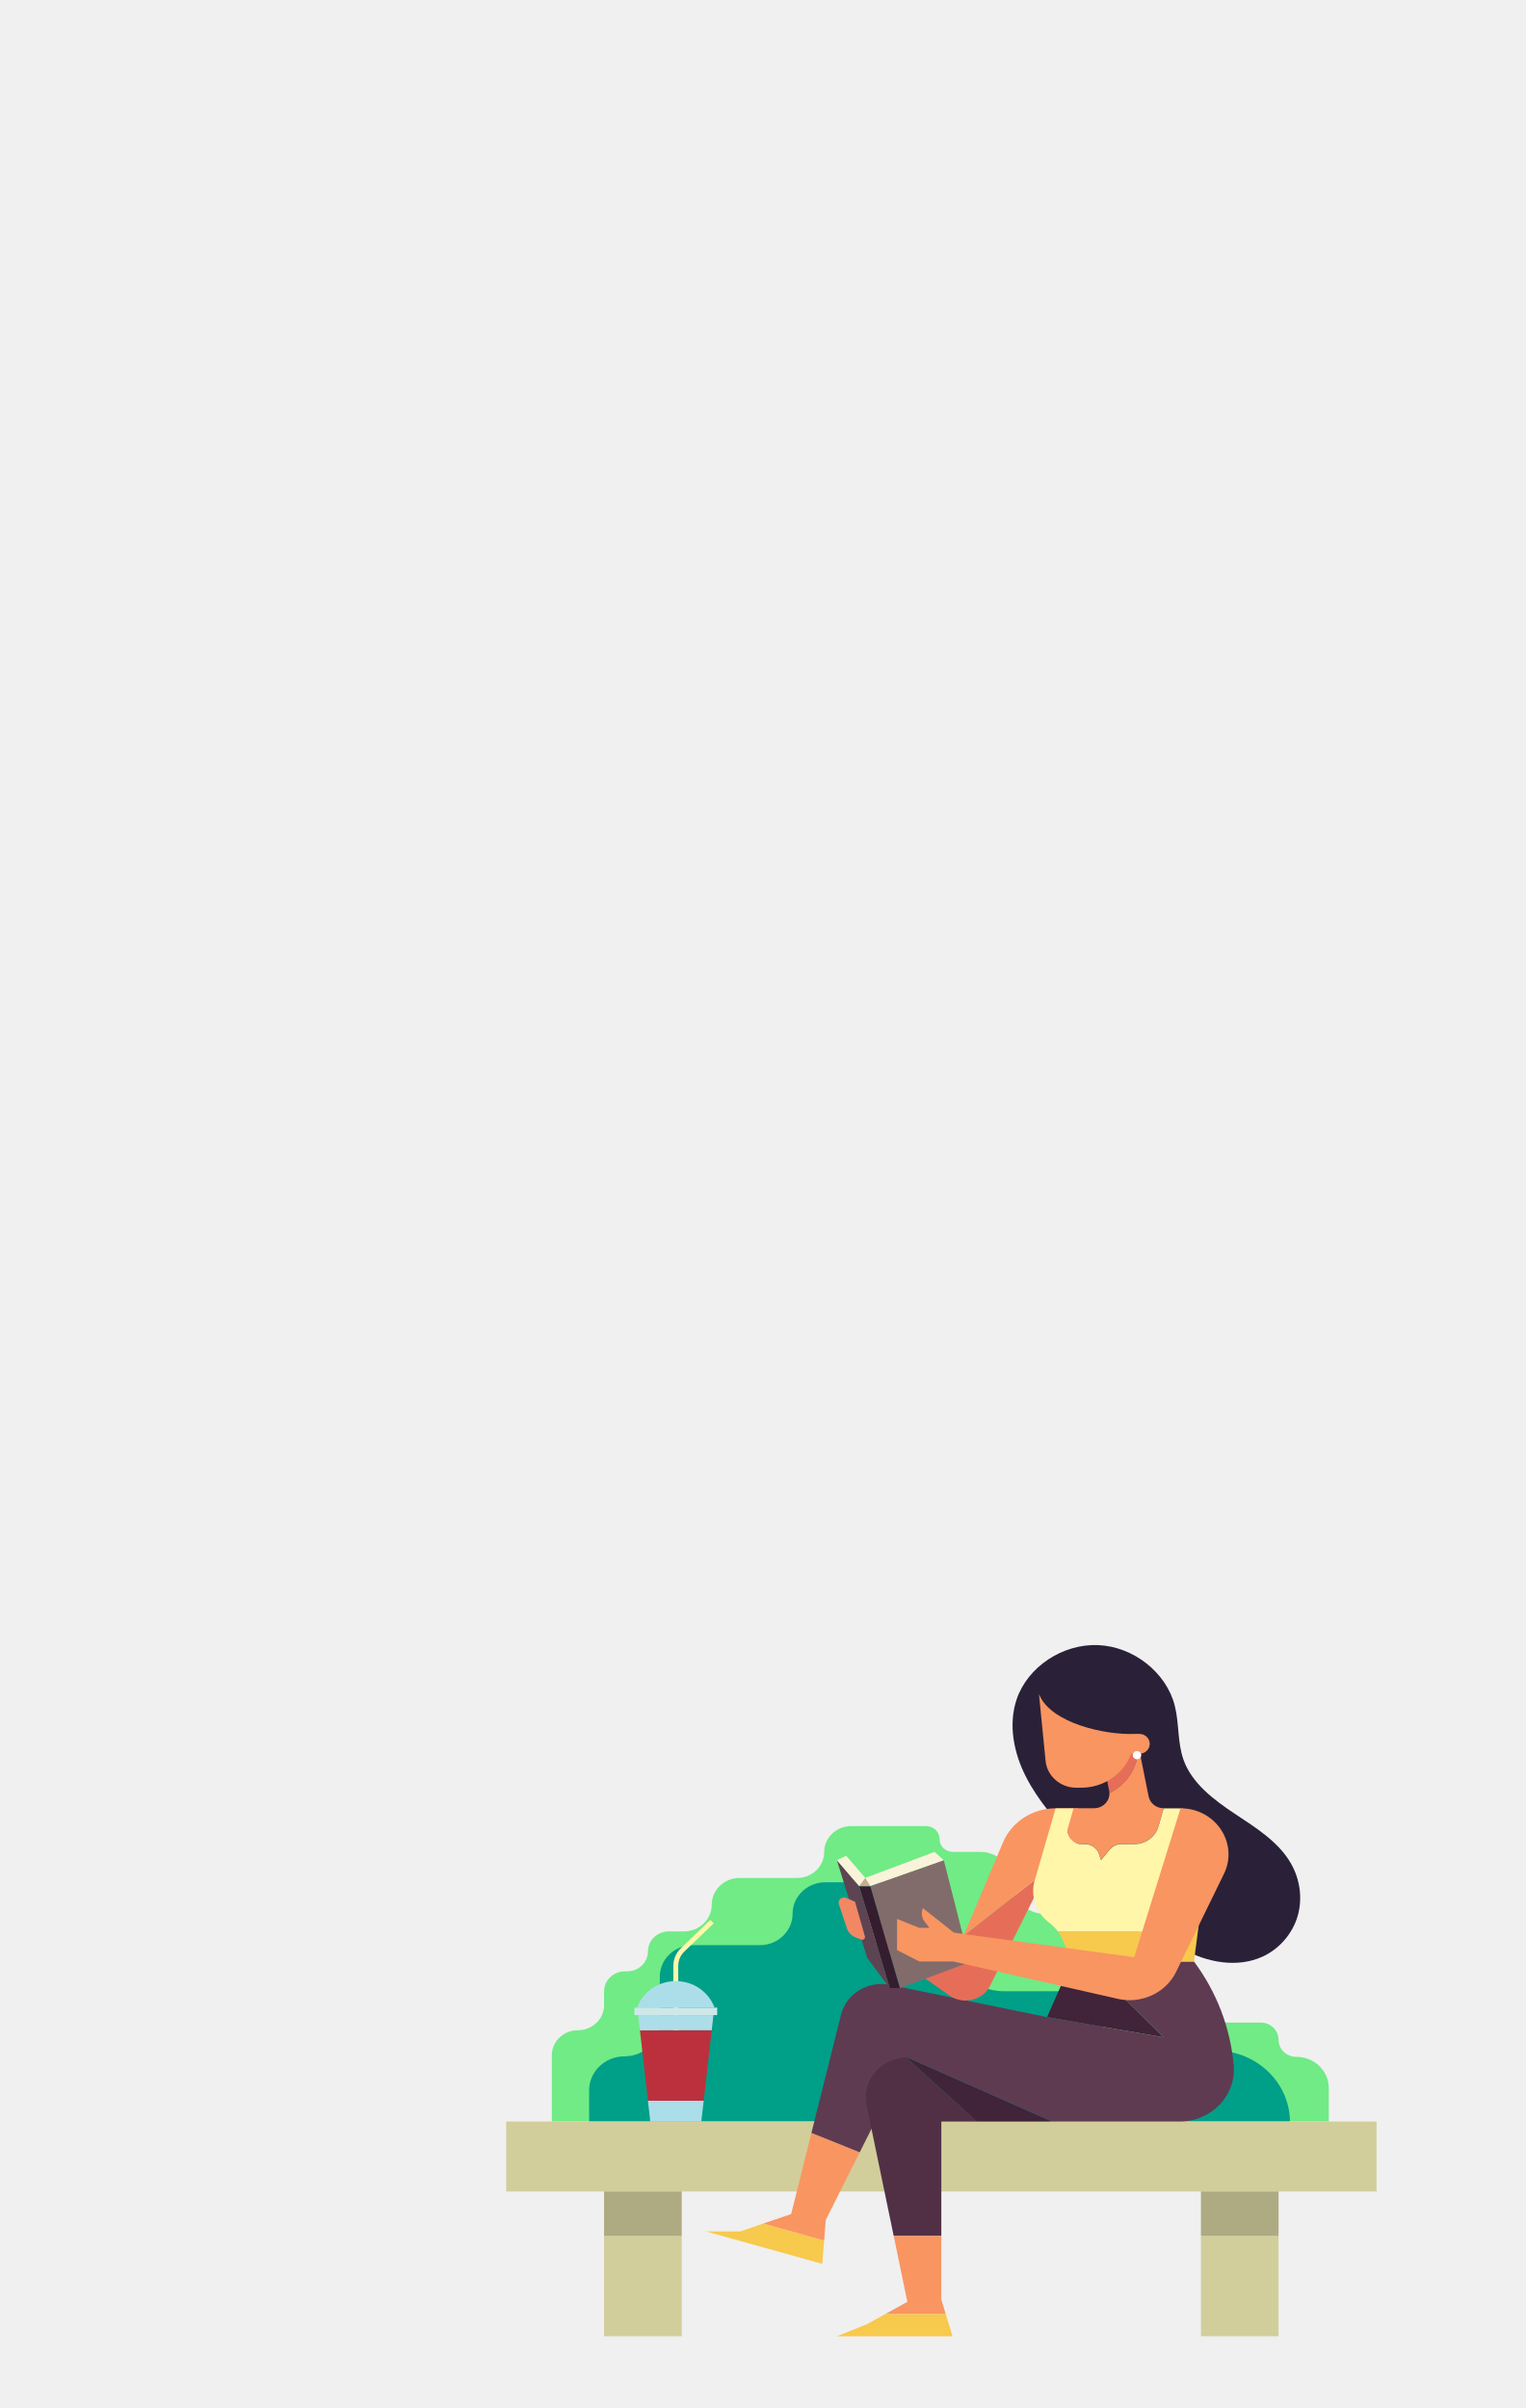
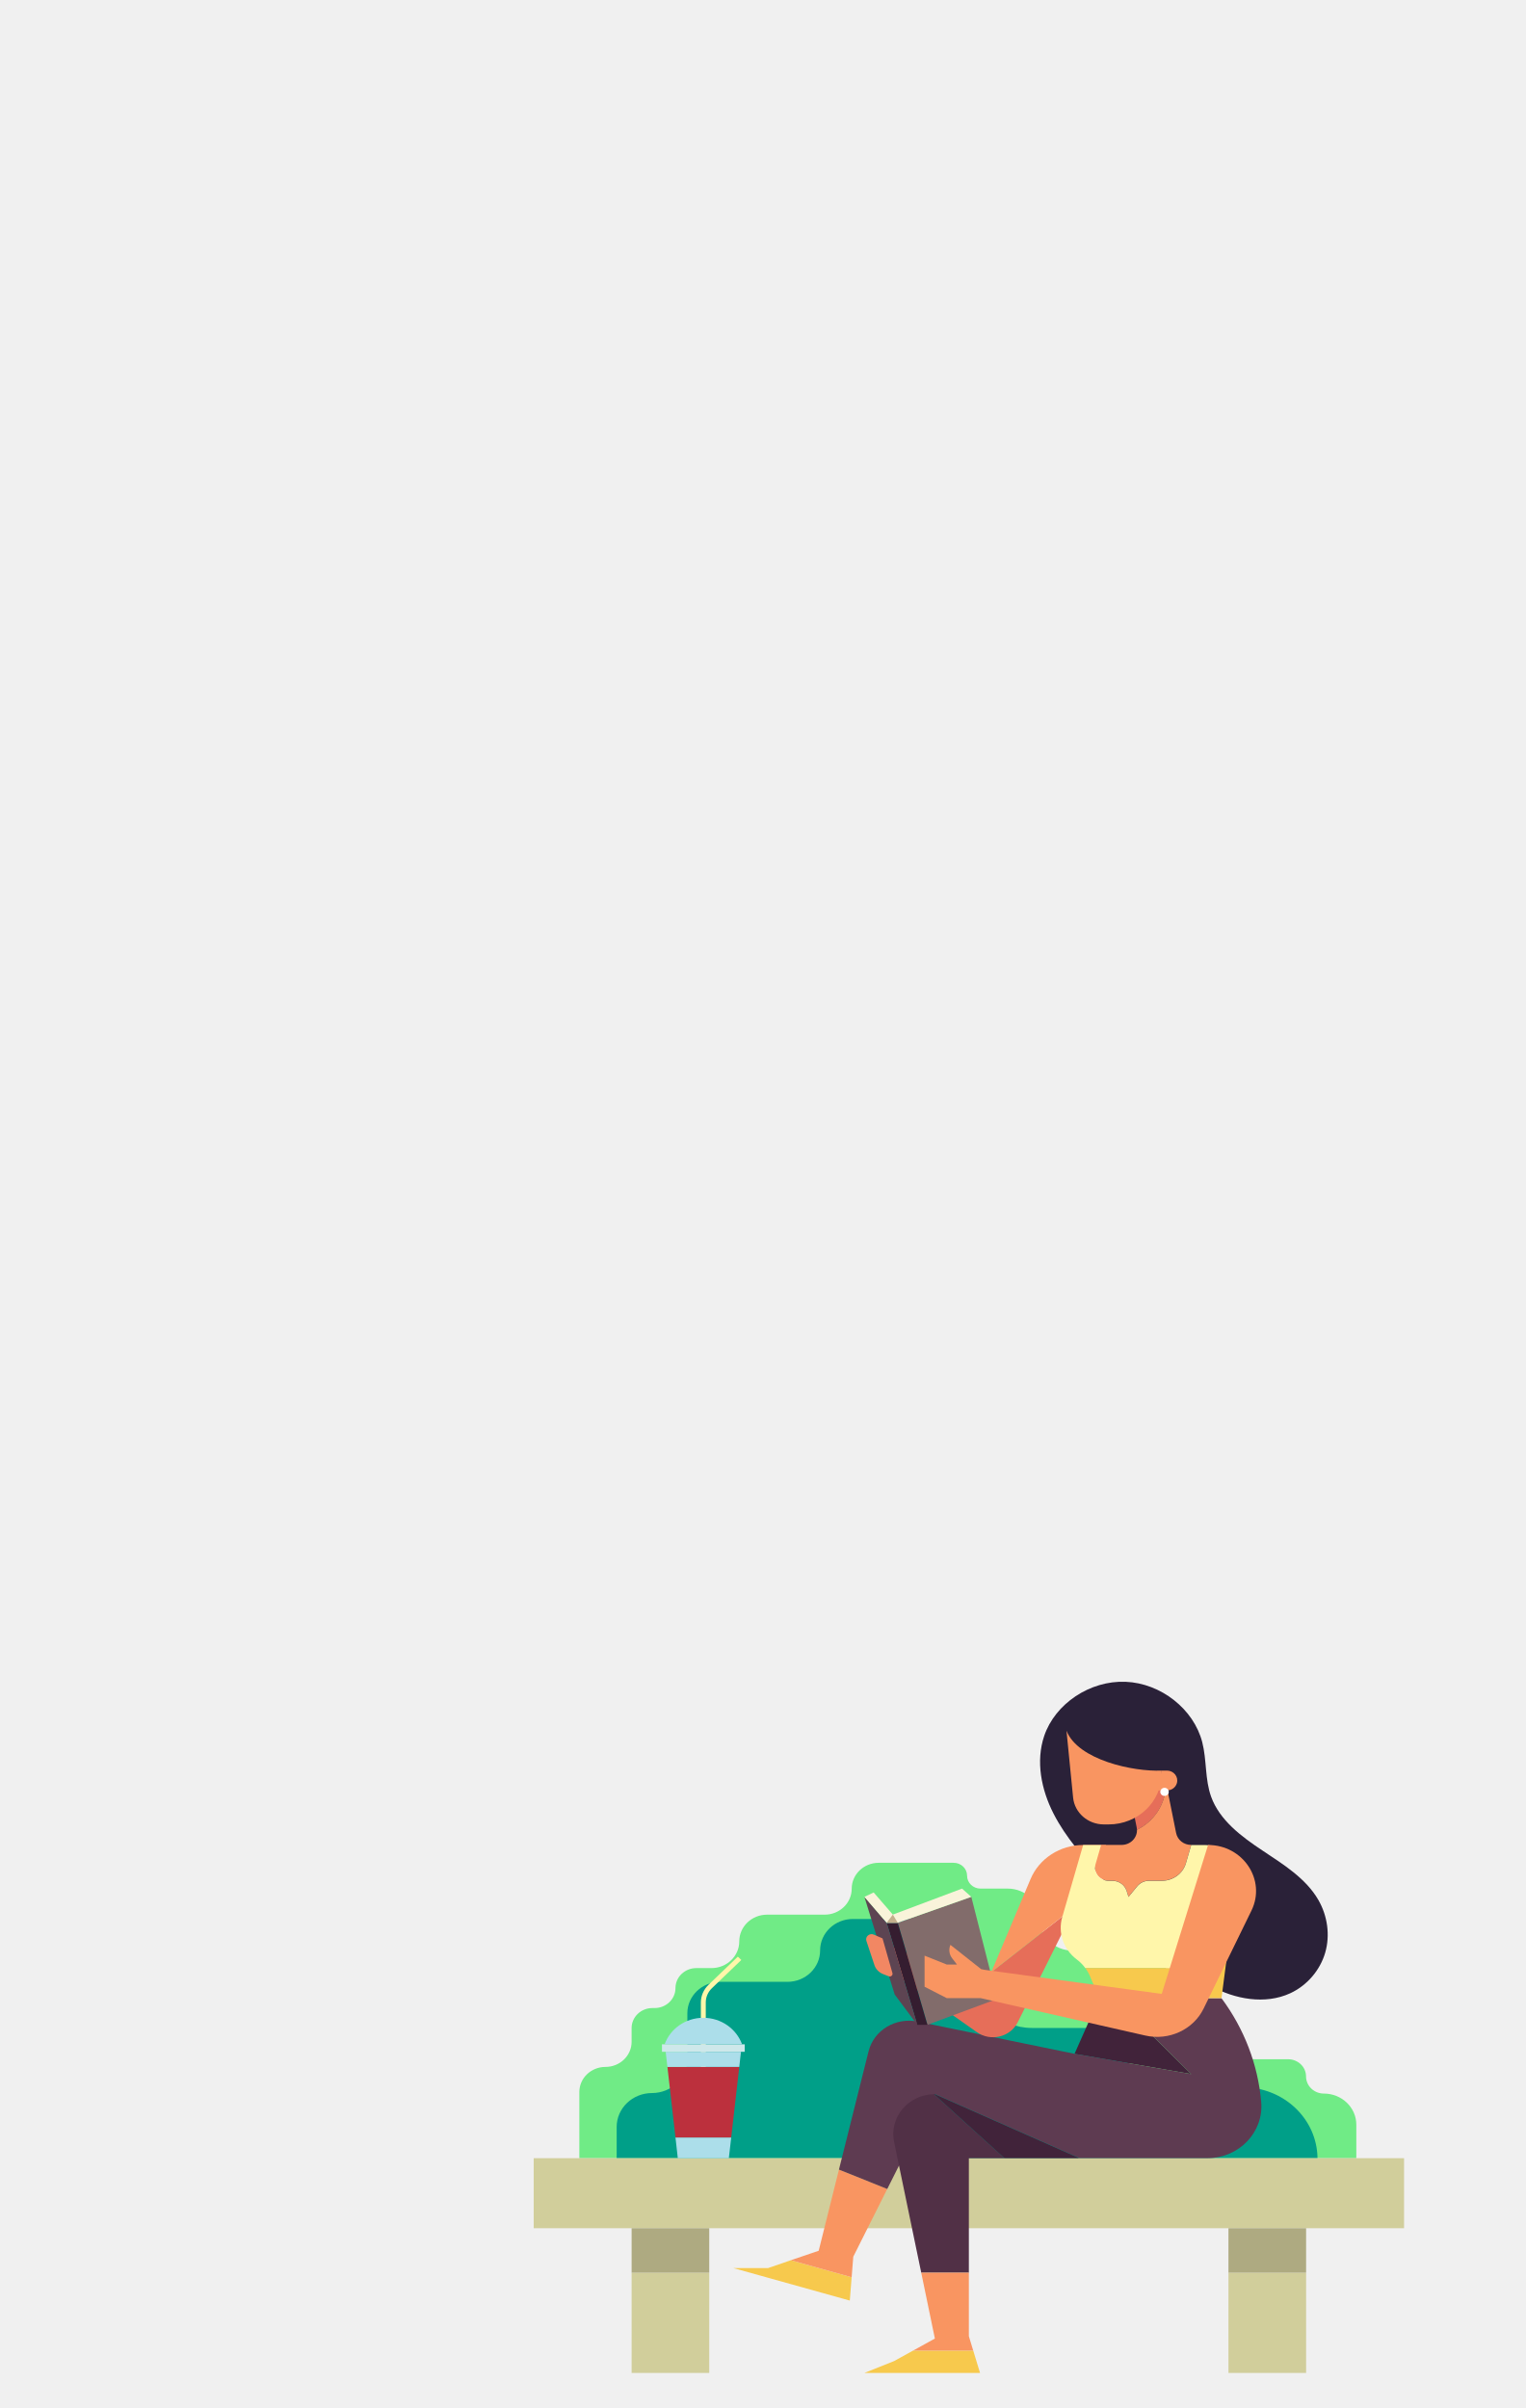
<svg xmlns="http://www.w3.org/2000/svg" xmlns:xlink="http://www.w3.org/1999/xlink" width="475" height="750" viewBox="0 0 125.677 198.438" version="1.1" id="svg8">
  <defs id="defs2">
    <linearGradient id="a">
      <stop id="stop817" offset="0" stop-color="#e7b380" />
      <stop id="stop819" offset="1" stop-color="#eecaa6" />
    </linearGradient>
    <linearGradient gradientUnits="userSpaceOnUse" y2="661.83" y1="663.15" x2="267.96" x1="270.77" id="d">
      <stop id="stop822" offset="0" stop-color="#e5af79" />
      <stop id="stop824" offset="1" stop-opacity="0" stop-color="#e5af79" />
    </linearGradient>
    <linearGradient id="b">
      <stop id="stop827" offset="0" stop-color="#babdb6" />
      <stop id="stop829" offset="1" stop-color="#eeeeec" />
    </linearGradient>
    <linearGradient gradientUnits="userSpaceOnUse" y2="1096.9" y1="1030.9" x2="480" x1="427" id="e">
      <stop id="stop832" offset="0" stop-color="#729fcf" />
      <stop id="stop834" offset="1" stop-color="#3465a4" />
    </linearGradient>
    <linearGradient xlink:href="#a" gradientUnits="userSpaceOnUse" x2="447.57" x1="438.8" id="c" />
    <linearGradient xlink:href="#b" gradientUnits="userSpaceOnUse" y2="990.8" y1="1026.6" x2="469.2" x1="500.62" id="h" />
    <linearGradient xlink:href="#b" gradientUnits="userSpaceOnUse" y2="988.91" y1="1035.6" x2="453.84" x1="480.5" id="g" />
    <linearGradient xlink:href="#b" gradientUnits="userSpaceOnUse" y2="994.17" y1="1062.4" x2="432.16" x1="482.12" id="f" />
    <linearGradient xlink:href="#a" gradientUnits="userSpaceOnUse" y2="482.97" y1="492.2" x2="353.32" x1="319.24" id="i" />
    <linearGradient xlink:href="#a" gradientUnits="userSpaceOnUse" gradientTransform="matrix(-1,0,0,1,918.36,-396.19)" y2="876.67" y1="894.48" x2="627" x1="596.51" id="j" />
    <linearGradient xlink:href="#a" gradientUnits="userSpaceOnUse" y2="391.96" y1="350.95" x2="316.91" x1="318.68" id="k" />
    <filter style="color-interpolation-filters:sRGB;" id="filter1713">
      <feColorMatrix values="1 0 0 0 0 0 1 0 0 0 0 0 1 0 0 -26.754 -90.069 -9.077 125 0 " result="colormatrix" id="feColorMatrix1709" />
      <feComposite in2="colormatrix" operator="arithmetic" k2="1" result="fbSourceGraphic" id="feComposite1711" />
      <feColorMatrix result="fbSourceGraphicAlpha" in="fbSourceGraphic" values="0 0 0 -1 0 0 0 0 -1 0 0 0 0 -1 0 0 0 0 1 0" id="feColorMatrix1715" />
      <feColorMatrix id="feColorMatrix1717" values="1 0 0 0 0 0 1 0 0 0 0 0 1 0 0 -26.754 -90.069 -9.077 125 0 " result="colormatrix" in="fbSourceGraphic" />
      <feComposite in2="colormatrix" id="feComposite1719" operator="arithmetic" k2="1" result="composite" />
    </filter>
    <linearGradient x1="0" y1="0" x2="1" y2="0" gradientUnits="userSpaceOnUse" gradientTransform="matrix(31.7452,-909.064,-909.064,-31.7452,4534.86,946.73)" spreadMethod="pad" id="linearGradient20">
      <stop style="stop-opacity:1;stop-color:#d3d4d6" offset="0" id="stop16" />
      <stop style="stop-opacity:1;stop-color:#ffffff" offset="1" id="stop18" />
    </linearGradient>
    <linearGradient x1="0" y1="0" x2="1" y2="0" gradientUnits="userSpaceOnUse" gradientTransform="matrix(27.3662,-522.178,-522.178,-27.3662,4421.27,3277.68)" spreadMethod="pad" id="linearGradient28">
      <stop style="stop-opacity:1;stop-color:#d3d4d6" offset="0" id="stop24" />
      <stop style="stop-opacity:1;stop-color:#ffffff" offset="1" id="stop26" />
    </linearGradient>
    <linearGradient x1="0" y1="0" x2="1" y2="0" gradientUnits="userSpaceOnUse" gradientTransform="matrix(-185.909,-745.639,-745.639,185.909,4713.82,4490.01)" spreadMethod="pad" id="linearGradient36">
      <stop style="stop-opacity:1;stop-color:#d0d6d7" offset="0" id="stop32" />
      <stop style="stop-opacity:1;stop-color:#ffffff" offset="1" id="stop34" />
    </linearGradient>
    <linearGradient x1="0" y1="0" x2="1" y2="0" gradientUnits="userSpaceOnUse" gradientTransform="matrix(144.985,-915.396,-915.396,-144.985,5033.85,4716.13)" spreadMethod="pad" id="linearGradient46">
      <stop style="stop-opacity:1;stop-color:#c2c9cb" offset="0" id="stop42" />
      <stop style="stop-opacity:1;stop-color:#ffffff" offset="1" id="stop44" />
    </linearGradient>
    <linearGradient x1="0" y1="0" x2="1" y2="0" gradientUnits="userSpaceOnUse" gradientTransform="matrix(59.2985,-1131.48,-1131.48,-59.2985,367.237,5477.63)" spreadMethod="pad" id="linearGradient54">
      <stop style="stop-opacity:1;stop-color:#d0d6d7" offset="0" id="stop50" />
      <stop style="stop-opacity:1;stop-color:#788389" offset="1" id="stop52" />
    </linearGradient>
    <linearGradient x1="0" y1="0" x2="1" y2="0" gradientUnits="userSpaceOnUse" gradientTransform="matrix(-1267.72,461.412,461.412,1267.72,1416.41,4918.07)" spreadMethod="pad" id="linearGradient68">
      <stop style="stop-opacity:1;stop-color:#c2c9cb" offset="0" id="stop64" />
      <stop style="stop-opacity:1;stop-color:#ffffff" offset="1" id="stop66" />
    </linearGradient>
    <linearGradient x1="0" y1="0" x2="1" y2="0" gradientUnits="userSpaceOnUse" gradientTransform="matrix(-80.7171,-27.7931,-27.7931,80.7171,503.048,5092.47)" spreadMethod="pad" id="linearGradient82">
      <stop style="stop-opacity:1;stop-color:#70797f" offset="0" id="stop72" />
      <stop style="stop-opacity:1;stop-color:#ffffff" offset="0.23" id="stop74" />
      <stop style="stop-opacity:1;stop-color:#9ba3a9" offset="0.56" id="stop76" />
      <stop style="stop-opacity:1;stop-color:#f7f7f7" offset="0.86" id="stop78" />
      <stop style="stop-opacity:1;stop-color:#ffffff" offset="1" id="stop80" />
    </linearGradient>
    <linearGradient x1="0" y1="0" x2="1" y2="0" gradientUnits="userSpaceOnUse" gradientTransform="matrix(-329.291,-1426.31,-1426.31,329.291,4679.12,5637.24)" spreadMethod="pad" id="linearGradient92">
      <stop style="stop-opacity:1;stop-color:#d0d6d7" offset="0" id="stop88" />
      <stop style="stop-opacity:1;stop-color:#788389" offset="1" id="stop90" />
    </linearGradient>
    <linearGradient x1="0" y1="0" x2="1" y2="0" gradientUnits="userSpaceOnUse" gradientTransform="matrix(644.568,1871.96,1871.96,-644.568,4848.35,4450.24)" spreadMethod="pad" id="linearGradient106">
      <stop style="stop-opacity:1;stop-color:#c2c9cb" offset="0" id="stop102" />
      <stop style="stop-opacity:1;stop-color:#ffffff" offset="1" id="stop104" />
    </linearGradient>
    <linearGradient x1="0" y1="0" x2="1" y2="0" gradientUnits="userSpaceOnUse" gradientTransform="matrix(-73.6661,-7.74262,-7.74262,73.6661,4649.31,4929.5)" spreadMethod="pad" id="linearGradient120">
      <stop style="stop-opacity:1;stop-color:#70797f" offset="0" id="stop110" />
      <stop style="stop-opacity:1;stop-color:#ffffff" offset="0.23" id="stop112" />
      <stop style="stop-opacity:1;stop-color:#9ba3a9" offset="0.56" id="stop114" />
      <stop style="stop-opacity:1;stop-color:#f7f7f7" offset="0.86" id="stop116" />
      <stop style="stop-opacity:1;stop-color:#ffffff" offset="1" id="stop118" />
    </linearGradient>
    <linearGradient x1="0" y1="0" x2="1" y2="0" gradientUnits="userSpaceOnUse" gradientTransform="matrix(665.522,620.609,620.609,-665.522,1592.89,469.64)" spreadMethod="pad" id="linearGradient130">
      <stop style="stop-opacity:1;stop-color:#d3d4d6" offset="0" id="stop126" />
      <stop style="stop-opacity:1;stop-color:#ffffff" offset="1" id="stop128" />
    </linearGradient>
    <linearGradient x1="0" y1="0" x2="1" y2="0" gradientUnits="userSpaceOnUse" gradientTransform="matrix(-404.644,-623.097,-623.097,404.644,1969.57,1002.84)" spreadMethod="pad" id="linearGradient138">
      <stop style="stop-opacity:1;stop-color:#d3d4d6" offset="0" id="stop134" />
      <stop style="stop-opacity:1;stop-color:#767e83" offset="1" id="stop136" />
    </linearGradient>
    <linearGradient x1="0" y1="0" x2="1" y2="0" gradientUnits="userSpaceOnUse" gradientTransform="matrix(1541.21,1293.23,1293.23,-1541.21,586.243,-530.33)" spreadMethod="pad" id="linearGradient146">
      <stop style="stop-opacity:1;stop-color:#d3d4d6" offset="0" id="stop142" />
      <stop style="stop-opacity:1;stop-color:#ffffff" offset="1" id="stop144" />
    </linearGradient>
    <linearGradient x1="0" y1="0" x2="1" y2="0" gradientUnits="userSpaceOnUse" gradientTransform="matrix(1050.83,-631.402,-631.402,-1050.83,423.913,931.99)" spreadMethod="pad" id="linearGradient156">
      <stop style="stop-opacity:1;stop-color:#d0d6d7" offset="0" id="stop152" />
      <stop style="stop-opacity:1;stop-color:#788389" offset="1" id="stop154" />
    </linearGradient>
    <linearGradient x1="0" y1="0" x2="1" y2="0" gradientUnits="userSpaceOnUse" gradientTransform="matrix(-655.727,2018.12,2018.12,655.727,1448.02,208.95)" spreadMethod="pad" id="linearGradient168">
      <stop style="stop-opacity:1;stop-color:#c2c9cb" offset="0" id="stop164" />
      <stop style="stop-opacity:1;stop-color:#ffffff" offset="1" id="stop166" />
    </linearGradient>
    <linearGradient x1="0" y1="0" x2="1" y2="0" gradientUnits="userSpaceOnUse" gradientTransform="matrix(-22.867,-79.7468,-79.7468,22.867,861.752,811.76)" spreadMethod="pad" id="linearGradient182">
      <stop style="stop-opacity:1;stop-color:#70797f" offset="0" id="stop172" />
      <stop style="stop-opacity:1;stop-color:#ffffff" offset="0.23" id="stop174" />
      <stop style="stop-opacity:1;stop-color:#9ba3a9" offset="0.56" id="stop176" />
      <stop style="stop-opacity:1;stop-color:#f7f7f7" offset="0.86" id="stop178" />
      <stop style="stop-opacity:1;stop-color:#ffffff" offset="1" id="stop180" />
    </linearGradient>
    <linearGradient x1="0" y1="0" x2="1" y2="0" gradientUnits="userSpaceOnUse" gradientTransform="matrix(1430.56,1200.38,1200.38,-1430.56,2432.76,3426.4)" spreadMethod="pad" id="linearGradient190">
      <stop style="stop-opacity:1;stop-color:#d3d4d6" offset="0" id="stop186" />
      <stop style="stop-opacity:1;stop-color:#ffffff" offset="1" id="stop188" />
    </linearGradient>
    <linearGradient x1="0" y1="0" x2="1" y2="0" gradientUnits="userSpaceOnUse" gradientTransform="matrix(975.407,-586.084,-586.084,-975.407,2256.8,4766.11)" spreadMethod="pad" id="linearGradient200">
      <stop style="stop-opacity:1;stop-color:#d0d6d7" offset="0" id="stop196" />
      <stop style="stop-opacity:1;stop-color:#788389" offset="1" id="stop198" />
    </linearGradient>
    <linearGradient x1="0" y1="0" x2="1" y2="0" gradientUnits="userSpaceOnUse" gradientTransform="matrix(-433.505,1877.71,1877.71,433.505,3357.8,3392.4)" spreadMethod="pad" id="linearGradient210">
      <stop style="stop-opacity:1;stop-color:#59666d" offset="0" id="stop206" />
      <stop style="stop-opacity:1;stop-color:#ffffff" offset="1" id="stop208" />
    </linearGradient>
    <linearGradient x1="0" y1="0" x2="1" y2="0" gradientUnits="userSpaceOnUse" gradientTransform="matrix(8.78023,28.7188,28.7188,-8.78023,2674.71,4612.82)" spreadMethod="pad" id="linearGradient218">
      <stop style="stop-opacity:1;stop-color:#4d585d" offset="0" id="stop214" />
      <stop style="stop-opacity:1;stop-color:#ffffff" offset="1" id="stop216" />
    </linearGradient>
    <linearGradient x1="0" y1="0" x2="1" y2="0" gradientUnits="userSpaceOnUse" gradientTransform="matrix(-1270.54,1104.46,1104.46,1270.54,3533.03,1028)" spreadMethod="pad" id="linearGradient228">
      <stop style="stop-opacity:1;stop-color:#d3d4d6" offset="0" id="stop224" />
      <stop style="stop-opacity:1;stop-color:#ffffff" offset="1" id="stop226" />
    </linearGradient>
    <linearGradient x1="0" y1="0" x2="1" y2="0" gradientUnits="userSpaceOnUse" gradientTransform="matrix(-869.948,-543.604,-543.604,869.948,3704.48,2261)" spreadMethod="pad" id="linearGradient238">
      <stop style="stop-opacity:1;stop-color:#d0d6d7" offset="0" id="stop234" />
      <stop style="stop-opacity:1;stop-color:#788389" offset="1" id="stop236" />
    </linearGradient>
    <linearGradient x1="0" y1="0" x2="1" y2="0" gradientUnits="userSpaceOnUse" gradientTransform="matrix(420.281,1685.65,1685.65,-420.281,2693.63,1017.6)" spreadMethod="pad" id="linearGradient248">
      <stop style="stop-opacity:1;stop-color:#59666d" offset="0" id="stop244" />
      <stop style="stop-opacity:1;stop-color:#ffffff" offset="1" id="stop246" />
    </linearGradient>
    <linearGradient x1="0" y1="0" x2="1" y2="0" gradientUnits="userSpaceOnUse" gradientTransform="matrix(-7.46483,26.0329,26.0329,7.46483,3335.14,2107.3)" spreadMethod="pad" id="linearGradient256">
      <stop style="stop-opacity:1;stop-color:#4d585d" offset="0" id="stop252" />
      <stop style="stop-opacity:1;stop-color:#ffffff" offset="1" id="stop254" />
    </linearGradient>
    <linearGradient x1="0" y1="0" x2="1" y2="0" gradientUnits="userSpaceOnUse" gradientTransform="matrix(-1270.54,1104.47,1104.47,1270.54,3245.08,1169.36)" spreadMethod="pad" id="linearGradient266">
      <stop style="stop-opacity:1;stop-color:#d3d4d6" offset="0" id="stop262" />
      <stop style="stop-opacity:1;stop-color:#ffffff" offset="1" id="stop264" />
    </linearGradient>
    <linearGradient x1="0" y1="0" x2="1" y2="0" gradientUnits="userSpaceOnUse" gradientTransform="matrix(-869.953,-543.607,-543.607,869.953,3416.53,2402.37)" spreadMethod="pad" id="linearGradient276">
      <stop style="stop-opacity:1;stop-color:#d0d6d7" offset="0" id="stop272" />
      <stop style="stop-opacity:1;stop-color:#788389" offset="1" id="stop274" />
    </linearGradient>
    <linearGradient x1="0" y1="0" x2="1" y2="0" gradientUnits="userSpaceOnUse" gradientTransform="matrix(420.278,1685.64,1685.64,-420.278,2405.69,1158.97)" spreadMethod="pad" id="linearGradient286">
      <stop style="stop-opacity:1;stop-color:#59666d" offset="0" id="stop282" />
      <stop style="stop-opacity:1;stop-color:#ffffff" offset="1" id="stop284" />
    </linearGradient>
    <linearGradient x1="0" y1="0" x2="1" y2="0" gradientUnits="userSpaceOnUse" gradientTransform="matrix(-7.46277,26.0258,26.0258,7.46277,3047.19,2248.66)" spreadMethod="pad" id="linearGradient294">
      <stop style="stop-opacity:1;stop-color:#4d585d" offset="0" id="stop290" />
      <stop style="stop-opacity:1;stop-color:#ffffff" offset="1" id="stop292" />
    </linearGradient>
    <linearGradient x1="0" y1="0" x2="1" y2="0" gradientUnits="userSpaceOnUse" gradientTransform="matrix(-1270.54,1104.46,1104.46,1270.54,3501.62,1389.25)" spreadMethod="pad" id="linearGradient304">
      <stop style="stop-opacity:1;stop-color:#d3d4d6" offset="0" id="stop300" />
      <stop style="stop-opacity:1;stop-color:#ffffff" offset="1" id="stop302" />
    </linearGradient>
    <linearGradient x1="0" y1="0" x2="1" y2="0" gradientUnits="userSpaceOnUse" gradientTransform="matrix(-869.948,-543.604,-543.604,869.948,3673.08,2622.26)" spreadMethod="pad" id="linearGradient314">
      <stop style="stop-opacity:1;stop-color:#d0d6d7" offset="0" id="stop310" />
      <stop style="stop-opacity:1;stop-color:#788389" offset="1" id="stop312" />
    </linearGradient>
    <linearGradient x1="0" y1="0" x2="1" y2="0" gradientUnits="userSpaceOnUse" gradientTransform="matrix(420.281,1685.65,1685.65,-420.281,2662.22,1378.85)" spreadMethod="pad" id="linearGradient324">
      <stop style="stop-opacity:1;stop-color:#59666d" offset="0" id="stop320" />
      <stop style="stop-opacity:1;stop-color:#ffffff" offset="1" id="stop322" />
    </linearGradient>
    <linearGradient x1="0" y1="0" x2="1" y2="0" gradientUnits="userSpaceOnUse" gradientTransform="matrix(-7.46284,26.026,26.026,7.46284,3303.73,2468.55)" spreadMethod="pad" id="linearGradient332">
      <stop style="stop-opacity:1;stop-color:#4d585d" offset="0" id="stop328" />
      <stop style="stop-opacity:1;stop-color:#ffffff" offset="1" id="stop330" />
    </linearGradient>
    <linearGradient x1="0" y1="0" x2="1" y2="0" gradientUnits="userSpaceOnUse" gradientTransform="matrix(-2101.57,563.114,563.114,2101.57,4894.82,3035.37)" spreadMethod="pad" id="linearGradient344">
      <stop style="stop-opacity:1;stop-color:#6f7a7f" offset="0" id="stop340" />
      <stop style="stop-opacity:1;stop-color:#ffffff" offset="1" id="stop342" />
    </linearGradient>
    <linearGradient x1="0" y1="0" x2="1" y2="0" gradientUnits="userSpaceOnUse" gradientTransform="matrix(1440.88,413.165,413.165,-1440.88,4524.66,3159.74)" spreadMethod="pad" id="linearGradient352">
      <stop style="stop-opacity:1;stop-color:#6f7a7f" offset="0" id="stop348" />
      <stop style="stop-opacity:1;stop-color:#ffffff" offset="1" id="stop350" />
    </linearGradient>
    <linearGradient x1="0" y1="0" x2="1" y2="0" gradientUnits="userSpaceOnUse" gradientTransform="matrix(273.349,-9.54557,-9.54557,-273.349,4300.63,3078.3)" spreadMethod="pad" id="linearGradient360">
      <stop style="stop-opacity:1;stop-color:#6f7a7f" offset="0" id="stop356" />
      <stop style="stop-opacity:1;stop-color:#ffffff" offset="1" id="stop358" />
    </linearGradient>
    <linearGradient x1="0" y1="0" x2="1" y2="0" gradientUnits="userSpaceOnUse" gradientTransform="matrix(-1171.72,249.058,249.058,1171.72,4463.37,3431.91)" spreadMethod="pad" id="linearGradient370">
      <stop style="stop-opacity:1;stop-color:#c1c5c7" offset="0" id="stop366" />
      <stop style="stop-opacity:1;stop-color:#ffffff" offset="1" id="stop368" />
    </linearGradient>
    <linearGradient x1="0" y1="0" x2="1" y2="0" gradientUnits="userSpaceOnUse" gradientTransform="matrix(1599.13,55.8428,55.8428,-1599.13,2926.46,3178.56)" spreadMethod="pad" id="linearGradient378">
      <stop style="stop-opacity:1;stop-color:#c6c8c8" offset="0" id="stop374" />
      <stop style="stop-opacity:1;stop-color:#ffffff" offset="1" id="stop376" />
    </linearGradient>
    <linearGradient x1="0" y1="0" x2="1" y2="0" gradientUnits="userSpaceOnUse" gradientTransform="matrix(-1264.29,485.315,485.315,1264.29,4415.64,3356.35)" spreadMethod="pad" id="linearGradient386">
      <stop style="stop-opacity:1;stop-color:#8b9199" offset="0" id="stop382" />
      <stop style="stop-opacity:1;stop-color:#ffffff" offset="1" id="stop384" />
    </linearGradient>
    <linearGradient x1="0" y1="0" x2="1" y2="0" gradientUnits="userSpaceOnUse" gradientTransform="matrix(1142.99,160.637,160.637,-1142.99,4356.48,3477.28)" spreadMethod="pad" id="linearGradient394">
      <stop style="stop-opacity:1;stop-color:#d0d6d7" offset="0" id="stop390" />
      <stop style="stop-opacity:1;stop-color:#ffffff" offset="1" id="stop392" />
    </linearGradient>
    <linearGradient x1="0" y1="0" x2="1" y2="0" gradientUnits="userSpaceOnUse" gradientTransform="matrix(1084.69,270.443,270.443,-1084.69,4468.89,3439.6)" spreadMethod="pad" id="linearGradient402">
      <stop style="stop-opacity:1;stop-color:#8b9199" offset="0" id="stop398" />
      <stop style="stop-opacity:1;stop-color:#ffffff" offset="1" id="stop400" />
    </linearGradient>
    <linearGradient x1="0" y1="0" x2="1" y2="0" gradientUnits="userSpaceOnUse" gradientTransform="matrix(981.178,173.008,173.008,-981.178,4355.27,3513.24)" spreadMethod="pad" id="linearGradient410">
      <stop style="stop-opacity:1;stop-color:#d0d6d7" offset="0" id="stop406" />
      <stop style="stop-opacity:1;stop-color:#ffffff" offset="1" id="stop408" />
    </linearGradient>
    <linearGradient x1="0" y1="0" x2="1" y2="0" gradientUnits="userSpaceOnUse" gradientTransform="matrix(-1596.53,-368.587,-368.587,1596.53,6151.31,3401.58)" spreadMethod="pad" id="linearGradient418">
      <stop style="stop-opacity:1;stop-color:#c6c8c8" offset="0" id="stop414" />
      <stop style="stop-opacity:1;stop-color:#ffffff" offset="1" id="stop416" />
    </linearGradient>
    <linearGradient x1="0" y1="0" x2="1" y2="0" gradientUnits="userSpaceOnUse" gradientTransform="matrix(1009.05,270.375,270.375,-1009.05,4685.82,3540.23)" spreadMethod="pad" id="linearGradient426">
      <stop style="stop-opacity:1;stop-color:#8b9199" offset="0" id="stop422" />
      <stop style="stop-opacity:1;stop-color:#ffffff" offset="1" id="stop424" />
    </linearGradient>
    <linearGradient x1="0" y1="0" x2="1" y2="0" gradientUnits="userSpaceOnUse" gradientTransform="matrix(1091.75,57.216,57.216,-1091.75,3258.51,3182.78)" spreadMethod="pad" id="linearGradient434">
      <stop style="stop-opacity:1;stop-color:#b5bbbc" offset="0" id="stop430" />
      <stop style="stop-opacity:1;stop-color:#ffffff" offset="1" id="stop432" />
    </linearGradient>
    <linearGradient x1="0" y1="0" x2="1" y2="0" gradientUnits="userSpaceOnUse" gradientTransform="matrix(1095.99,57.4383,57.4383,-1095.99,3258.8,3136.84)" spreadMethod="pad" id="linearGradient442">
      <stop style="stop-opacity:1;stop-color:#b5bbbc" offset="0" id="stop438" />
      <stop style="stop-opacity:1;stop-color:#ffffff" offset="1" id="stop440" />
    </linearGradient>
    <linearGradient x1="0" y1="0" x2="1" y2="0" gradientUnits="userSpaceOnUse" gradientTransform="matrix(1073.36,56.2523,56.2523,-1073.36,3272.08,3099.89)" spreadMethod="pad" id="linearGradient450">
      <stop style="stop-opacity:1;stop-color:#b5bbbc" offset="0" id="stop446" />
      <stop style="stop-opacity:1;stop-color:#ffffff" offset="1" id="stop448" />
    </linearGradient>
    <linearGradient x1="0" y1="0" x2="1" y2="0" gradientUnits="userSpaceOnUse" gradientTransform="matrix(-1471.73,-154.685,-154.685,1471.73,5837.93,3295.7)" spreadMethod="pad" id="linearGradient458">
      <stop style="stop-opacity:1;stop-color:#b5bbbc" offset="0" id="stop454" />
      <stop style="stop-opacity:1;stop-color:#ffffff" offset="1" id="stop456" />
    </linearGradient>
    <linearGradient x1="0" y1="0" x2="1" y2="0" gradientUnits="userSpaceOnUse" gradientTransform="matrix(-1461.18,-153.576,-153.576,1461.18,5837.96,3244.71)" spreadMethod="pad" id="linearGradient466">
      <stop style="stop-opacity:1;stop-color:#b5bbbc" offset="0" id="stop462" />
      <stop style="stop-opacity:1;stop-color:#ffffff" offset="1" id="stop464" />
    </linearGradient>
    <linearGradient x1="0" y1="0" x2="1" y2="0" gradientUnits="userSpaceOnUse" gradientTransform="matrix(-1452.43,-152.657,-152.657,1452.43,5838.31,3199.22)" spreadMethod="pad" id="linearGradient474">
      <stop style="stop-opacity:1;stop-color:#b5bbbc" offset="0" id="stop470" />
      <stop style="stop-opacity:1;stop-color:#ffffff" offset="1" id="stop472" />
    </linearGradient>
    <linearGradient x1="0" y1="0" x2="1" y2="0" gradientUnits="userSpaceOnUse" gradientTransform="matrix(-899.439,207.652,207.652,899.439,4397.14,3525.45)" spreadMethod="pad" id="linearGradient488">
      <stop style="stop-opacity:1;stop-color:#c8cfd1" offset="0" id="stop478" />
      <stop style="stop-opacity:1;stop-color:#eff0f0" offset="0.16" id="stop480" />
      <stop style="stop-opacity:1;stop-color:#ffffff" offset="0.4" id="stop482" />
      <stop style="stop-opacity:1;stop-color:#fcfeff" offset="0.67" id="stop484" />
      <stop style="stop-opacity:1;stop-color:#e2e4e5" offset="1" id="stop486" />
    </linearGradient>
    <linearGradient x1="0" y1="0" x2="1" y2="0" gradientUnits="userSpaceOnUse" gradientTransform="matrix(803.155,230.301,230.301,-803.155,4549.79,3565.5)" spreadMethod="pad" id="linearGradient502">
      <stop style="stop-opacity:1;stop-color:#c8cfd1" offset="0" id="stop492" />
      <stop style="stop-opacity:1;stop-color:#eff0f0" offset="0.16" id="stop494" />
      <stop style="stop-opacity:1;stop-color:#ffffff" offset="0.4" id="stop496" />
      <stop style="stop-opacity:1;stop-color:#fcfeff" offset="0.67" id="stop498" />
      <stop style="stop-opacity:1;stop-color:#e2e4e5" offset="1" id="stop500" />
    </linearGradient>
    <linearGradient x1="0" y1="0" x2="1" y2="0" gradientUnits="userSpaceOnUse" gradientTransform="matrix(-953.964,273.545,273.545,953.964,4879.29,897.22)" spreadMethod="pad" id="linearGradient516">
      <stop style="stop-opacity:1;stop-color:#bfc4c5" offset="0" id="stop512" />
      <stop style="stop-opacity:1;stop-color:#ffffff" offset="1" id="stop514" />
    </linearGradient>
    <linearGradient x1="0" y1="0" x2="1" y2="0" gradientUnits="userSpaceOnUse" gradientTransform="matrix(57.2412,1092.23,1092.23,-57.2412,3712.31,816.75)" spreadMethod="pad" id="linearGradient524">
      <stop style="stop-opacity:1;stop-color:#daddde" offset="0" id="stop520" />
      <stop style="stop-opacity:1;stop-color:#ffffff" offset="1" id="stop522" />
    </linearGradient>
    <linearGradient x1="0" y1="0" x2="1" y2="0" gradientUnits="userSpaceOnUse" gradientTransform="matrix(-1250.3,583.024,583.024,1250.3,4784.34,143.86)" spreadMethod="pad" id="linearGradient542">
      <stop style="stop-opacity:1;stop-color:#768186" offset="0" id="stop538" />
      <stop style="stop-opacity:1;stop-color:#ffffff" offset="1" id="stop540" />
    </linearGradient>
    <linearGradient x1="0" y1="0" x2="1" y2="0" gradientUnits="userSpaceOnUse" gradientTransform="matrix(942.891,149.339,149.339,-942.891,4395.98,1007.32)" spreadMethod="pad" id="linearGradient562">
      <stop style="stop-opacity:1;stop-color:#bfc4c5" offset="0" id="stop558" />
      <stop style="stop-opacity:1;stop-color:#ffffff" offset="1" id="stop560" />
    </linearGradient>
    <linearGradient x1="0" y1="0" x2="1" y2="0" gradientUnits="userSpaceOnUse" gradientTransform="matrix(57.2411,1092.22,1092.22,-57.2411,5353.74,816.75)" spreadMethod="pad" id="linearGradient570">
      <stop style="stop-opacity:1;stop-color:#daddde" offset="0" id="stop566" />
      <stop style="stop-opacity:1;stop-color:#ffffff" offset="1" id="stop568" />
    </linearGradient>
    <linearGradient x1="0" y1="0" x2="1" y2="0" gradientUnits="userSpaceOnUse" gradientTransform="matrix(1046.66,466.002,466.002,-1046.66,4325.59,168)" spreadMethod="pad" id="linearGradient590">
      <stop style="stop-opacity:1;stop-color:#768186" offset="0" id="stop584" />
      <stop style="stop-opacity:1;stop-color:#ffffff" offset="0.811" id="stop586" />
      <stop style="stop-opacity:1;stop-color:#ffffff" offset="1" id="stop588" />
    </linearGradient>
    <linearGradient x1="0" y1="0" x2="1" y2="0" gradientUnits="userSpaceOnUse" gradientTransform="matrix(35.2481,-402.888,-402.888,-35.2481,4628.43,1272.63)" spreadMethod="pad" id="linearGradient676">
      <stop style="stop-opacity:1;stop-color:#c9d8e0" offset="0" id="stop670" />
      <stop style="stop-opacity:1;stop-color:#ffffff" offset="0.39" id="stop672" />
      <stop style="stop-opacity:1;stop-color:#c9d8e0" offset="1" id="stop674" />
    </linearGradient>
    <linearGradient x1="0" y1="0" x2="1" y2="0" gradientUnits="userSpaceOnUse" gradientTransform="matrix(545.603,1026.13,1026.13,-545.603,429.911,3813.67)" spreadMethod="pad" id="linearGradient684">
      <stop style="stop-opacity:1;stop-color:#ffffff" offset="0" id="stop680" />
      <stop style="stop-opacity:1;stop-color:#788389" offset="1" id="stop682" />
    </linearGradient>
    <linearGradient x1="0" y1="0" x2="1" y2="0" gradientUnits="userSpaceOnUse" gradientTransform="matrix(40.1448,-1149.6,-1149.6,-40.1448,1064.02,4914.84)" spreadMethod="pad" id="linearGradient694">
      <stop style="stop-opacity:1;stop-color:#c2c9cb" offset="0" id="stop690" />
      <stop style="stop-opacity:1;stop-color:#ffffff" offset="1" id="stop692" />
    </linearGradient>
    <linearGradient x1="0" y1="0" x2="1" y2="0" gradientUnits="userSpaceOnUse" gradientTransform="matrix(3329.37,174.485,174.485,-3329.37,-377.188,3524.61)" spreadMethod="pad" id="linearGradient702">
      <stop style="stop-opacity:1;stop-color:#6f7a7f" offset="0" id="stop698" />
      <stop style="stop-opacity:1;stop-color:#ffffff" offset="1" id="stop700" />
    </linearGradient>
    <linearGradient x1="0" y1="0" x2="1" y2="0" gradientUnits="userSpaceOnUse" gradientTransform="matrix(2008.51,70.1389,70.1389,-2008.51,427.385,3241.2)" spreadMethod="pad" id="linearGradient712">
      <stop style="stop-opacity:1;stop-color:#d0d3d4" offset="0" id="stop708" />
      <stop style="stop-opacity:1;stop-color:#ffffff" offset="1" id="stop710" />
    </linearGradient>
    <linearGradient x1="0" y1="0" x2="1" y2="0" gradientUnits="userSpaceOnUse" gradientTransform="matrix(-2396.18,-251.848,-251.848,2396.18,2265.01,3381.51)" spreadMethod="pad" id="linearGradient720">
      <stop style="stop-opacity:1;stop-color:#dfe3e5" offset="0" id="stop716" />
      <stop style="stop-opacity:1;stop-color:#ffffff" offset="1" id="stop718" />
    </linearGradient>
    <linearGradient x1="0" y1="0" x2="1" y2="0" gradientUnits="userSpaceOnUse" gradientTransform="matrix(-2125.06,-223.353,-223.353,2125.06,2263.51,3307.77)" spreadMethod="pad" id="linearGradient728">
      <stop style="stop-opacity:1;stop-color:#bdc1c2" offset="0" id="stop724" />
      <stop style="stop-opacity:1;stop-color:#ffffff" offset="1" id="stop726" />
    </linearGradient>
    <linearGradient x1="0" y1="0" x2="1" y2="0" gradientUnits="userSpaceOnUse" gradientTransform="matrix(-2180.89,-229.221,-229.221,2180.89,2294.94,3527.7)" spreadMethod="pad" id="linearGradient736">
      <stop style="stop-opacity:1;stop-color:#bdc1c2" offset="0" id="stop732" />
      <stop style="stop-opacity:1;stop-color:#ffffff" offset="1" id="stop734" />
    </linearGradient>
    <linearGradient x1="0" y1="0" x2="1" y2="0" gradientUnits="userSpaceOnUse" gradientTransform="matrix(-2161.42,-227.174,-227.174,2161.42,2296.78,3598.23)" spreadMethod="pad" id="linearGradient744">
      <stop style="stop-opacity:1;stop-color:#bdc1c2" offset="0" id="stop740" />
      <stop style="stop-opacity:1;stop-color:#ffffff" offset="1" id="stop742" />
    </linearGradient>
    <linearGradient x1="0" y1="0" x2="1" y2="0" gradientUnits="userSpaceOnUse" gradientTransform="matrix(2064.28,72.0862,72.0862,-2064.28,-24.5087,3243.52)" spreadMethod="pad" id="linearGradient754">
      <stop style="stop-opacity:1;stop-color:#e5e5e7" offset="0" id="stop750" />
      <stop style="stop-opacity:1;stop-color:#5d6a6f" offset="1" id="stop752" />
    </linearGradient>
    <linearGradient x1="0" y1="0" x2="1" y2="0" gradientUnits="userSpaceOnUse" gradientTransform="matrix(-82.8941,-255.122,-255.122,82.8941,2719.36,4451.35)" spreadMethod="pad" id="linearGradient762">
      <stop style="stop-opacity:1;stop-color:#d3d4d6" offset="0" id="stop758" />
      <stop style="stop-opacity:1;stop-color:#ffffff" offset="1" id="stop760" />
    </linearGradient>
    <linearGradient x1="0" y1="0" x2="1" y2="0" gradientUnits="userSpaceOnUse" gradientTransform="matrix(149.873,-321.403,-321.403,-149.873,3626.74,4486.28)" spreadMethod="pad" id="linearGradient770">
      <stop style="stop-opacity:1;stop-color:#d3d4d6" offset="0" id="stop766" />
      <stop style="stop-opacity:1;stop-color:#ffffff" offset="1" id="stop768" />
    </linearGradient>
    <linearGradient x1="0" y1="0" x2="1" y2="0" gradientUnits="userSpaceOnUse" gradientTransform="matrix(-115.81,-237.446,-237.446,115.81,779.17,3041.79)" spreadMethod="pad" id="linearGradient778">
      <stop style="stop-opacity:1;stop-color:#d3d4d6" offset="0" id="stop774" />
      <stop style="stop-opacity:1;stop-color:#ffffff" offset="1" id="stop776" />
    </linearGradient>
    <linearGradient x1="0" y1="0" x2="1" y2="0" gradientUnits="userSpaceOnUse" gradientTransform="matrix(72.2654,-236.37,-236.37,-72.2654,1880.45,3019.52)" spreadMethod="pad" id="linearGradient786">
      <stop style="stop-opacity:1;stop-color:#d3d4d6" offset="0" id="stop782" />
      <stop style="stop-opacity:1;stop-color:#ffffff" offset="1" id="stop784" />
    </linearGradient>
    <linearGradient x1="0" y1="0" x2="1" y2="0" gradientUnits="userSpaceOnUse" gradientTransform="matrix(74.6581,-244.196,-244.196,-74.6581,3310.57,1940.25)" spreadMethod="pad" id="linearGradient794">
      <stop style="stop-opacity:1;stop-color:#d3d4d6" offset="0" id="stop790" />
      <stop style="stop-opacity:1;stop-color:#ffffff" offset="1" id="stop792" />
    </linearGradient>
    <linearGradient x1="0" y1="0" x2="1" y2="0" gradientUnits="userSpaceOnUse" gradientTransform="matrix(-114.995,-235.774,-235.774,114.995,2299.37,1995.97)" spreadMethod="pad" id="linearGradient802">
      <stop style="stop-opacity:1;stop-color:#d3d4d6" offset="0" id="stop798" />
      <stop style="stop-opacity:1;stop-color:#ffffff" offset="1" id="stop800" />
    </linearGradient>
    <linearGradient x1="0" y1="0" x2="1" y2="0" gradientUnits="userSpaceOnUse" gradientTransform="matrix(-84.4478,-245.254,-245.254,84.4478,942.391,593.66)" spreadMethod="pad" id="linearGradient810">
      <stop style="stop-opacity:1;stop-color:#d3d4d6" offset="0" id="stop806" />
      <stop style="stop-opacity:1;stop-color:#ffffff" offset="1" id="stop808" />
    </linearGradient>
    <linearGradient x1="0" y1="0" x2="1" y2="0" gradientUnits="userSpaceOnUse" gradientTransform="matrix(74.4367,-204.513,-204.513,-74.4367,1986.65,498.41)" spreadMethod="pad" id="linearGradient818">
      <stop style="stop-opacity:1;stop-color:#d3d4d6" offset="0" id="stop814" />
      <stop style="stop-opacity:1;stop-color:#ffffff" offset="1" id="stop816" />
    </linearGradient>
    <rect height="1400" width="1700" id="SVGID_7_" />
    <rect height="1400" width="1700" id="rect1258" x="0" y="0" />
  </defs>
  <g id="layer1" transform="translate(0,-98.56248)">
    <rect style="opacity:1;fill:none;fill-opacity:1;stroke:none;stroke-width:0.005;stroke-linecap:square;stroke-miterlimit:4;stroke-dasharray:0, 0.052;stroke-dashoffset:0.176;stroke-opacity:1" id="rect2027" width="40.294" height="52.513" x="161.224" y="163.394" />
-     <g id="g1366" transform="matrix(0.05621384,0,0,0.05396611,157.6231,211.5607)">
+     <g id="g1366" transform="matrix(0.05621384,0,0,0.05396611,159.891,214.5846)">
      <defs id="defs1260">
        <rect height="1400" width="1700" id="rect1328" x="0" y="0" />
      </defs>
      <clipPath id="clipPath1264">
        <use id="use1262" overflow="visible" xlink:href="#SVGID_7_" style="overflow:visible" x="0" y="0" width="100%" height="100%" />
      </clipPath>
      <g id="g1364" transform="translate(-2274.298,245.8347)">
        <path style="fill:#70eb86" d="M 279.1,899.9 V 798.8 c 0,-21.1 17.1,-38.3 38.3,-38.3 v 0 c 21.1,0 38.3,-17.1 38.3,-38.3 v -21.1 c 0,-16.8 13.7,-30.5 30.5,-30.5 h 3.3 c 16.8,0 30.5,-13.7 30.5,-30.5 v 0 c 0,-16.8 13.7,-30.5 30.5,-30.5 h 22.2 c 22.6,0 40.8,-18.3 40.8,-40.8 v 0 c 0,-22.6 18.3,-40.8 40.8,-40.8 h 84.4 c 21.8,0 39.6,-17.7 39.6,-39.6 v 0 c 0,-21.8 17.7,-39.6 39.6,-39.6 h 109.8 c 10.9,0 19.7,8.8 19.7,19.7 v 0 c 0,10.9 8.8,19.7 19.7,19.7 H 907 c 26.1,0 47.3,21.2 47.3,47.3 v 0 c 0,26.1 21.2,47.3 47.3,47.3 h 95.6 c 25.3,0 45.7,20.5 45.7,45.7 v 0 c 0,25.3 20.5,45.7 45.7,45.7 h 6.7 c 20.6,0 37.3,16.7 37.3,37.3 v 0 c 0,20.6 16.7,37.3 37.3,37.3 h 48.1 c 14.4,0 26.2,11.7 26.2,26.2 v 0 c 0,14.4 11.7,26.2 26.2,26.2 v 0 c 26.2,0 47.5,21.3 47.5,47.5 v 51.2 H 279.1 Z" id="path1266" />
        <g id="g1270">
          <path style="fill:#009f88" d="m 1251.7,791.6 h -122.8 c -25,0 -45.3,-20.3 -45.3,-45.3 v 0 c 0,-25 -20.3,-45.3 -45.3,-45.3 h -96.1 c -46,0 -83.2,-37.3 -83.2,-83.2 v 0 c 0,-46 -37.3,-83.2 -83.2,-83.2 H 680 c -26.5,0 -48,21.5 -48,48 v 0 c 0,26.5 -21.5,48 -48,48 h -98.6 c -26.5,0 -48,21.5 -48,48 v 70 c 0,28.6 -23.2,51.8 -51.8,51.8 v 0 c -28.6,0 -51.8,23.2 -51.8,51.8 v 47.6 H 1361 C 1360.4,840 1311.7,791.6 1251.7,791.6 Z" id="path1268" />
        </g>
        <rect style="fill:#d1ce9b" x="212.2" y="899.9" width="1275.7" height="106.9" id="rect1272" />
        <g id="g1282">
          <polygon style="fill:#f7c94d" points="504.9,1067.7 675.5,1117.3 678.2,1081.7 589.1,1055.7 555.6,1067.7 " id="polygon1274" />
-           <polygon style="fill:#f99561" points="589.1,1055.7 678.2,1081.7 680.6,1050.3 730.4,946.9 659.6,917.3 629.9,1041.2 " id="polygon1276" />
-           <polygon style="fill:#41233a" points="1041,655.6 1004.9,740.5 1175.9,771.4 1063.5,655.6 " id="polygon1278" />
+           <polygon style="fill:#f99561" points="629.9,1041.2 589.1,1055.7 678.2,1081.7 680.6,1050.3 730.4,946.9 659.6,917.3 " id="polygon1276" />
+           <polygon style="fill:#41233a" points="1004.9,740.5 1175.9,771.4 1063.5,655.6 1041,655.6 " id="polygon1278" />
          <path style="fill:#5e3b51" d="m 1278.5,814 v 0 c -4.8,-57.1 -24.9,-111.8 -58.2,-158.4 v 0 h -156.8 l 112.4,115.8 -171,-30.9 L 775,691.3 c -32.3,-6.9 -64.3,13.2 -72,45.4 l -43.4,180.6 70.8,29.6 69.8,-144.9 212,97.8 h 187.4 c 46.3,0.1 82.8,-39.6 78.9,-85.8 z" id="path1280" />
        </g>
        <path style="fill:#2a2138" d="m 1362.4,505.8 c 13.3,24.2 17.3,53.6 9.9,80.2 -7.4,26.6 -26.3,50 -51.2,62 -36.7,17.7 -81.7,9.3 -116.8,-11.4 -35.1,-20.7 -62.3,-52.2 -88.9,-83 -23.4,-27.1 -46.7,-54.3 -70.1,-81.4 -26.5,-30.8 -53.4,-62.1 -71.3,-98.7 -17.9,-36.6 -26.1,-79.6 -13.6,-118.3 16,-49.5 67.3,-85 119.3,-82.8 51.9,2.2 100,41.8 112.4,92.3 6.7,27.3 3.8,56.6 13,83.2 12.3,35.6 44,60.6 75,82 30.9,21.4 64.1,42.8 82.3,75.9 z" id="path1284" />
        <g id="g1290">
          <path style="fill:#e66e59" d="M 870.8,645.4 716,565 l 13.5,45.4 132.2,97 c 20.3,14.9 49.1,7.6 59.9,-15 l 84.8,-177.3 -123.6,100.8 z" id="path1286" />
          <path style="fill:#f99561" d="m 1017.6,421.6 v 0 c -33.9,0 -64.5,20.6 -77.2,52.1 l -57.6,142.2 123.6,-100.9 44.7,-93.4 z" id="path1288" />
        </g>
        <polygon style="fill:#826c6b" points="853.6,500.8 745.8,540.4 789.3,696.2 891.6,656.6 876.8,595.9 " id="polygon1292" />
-         <polygon style="fill:#351d30" points="745.8,540.4 789.3,696.2 774.4,696.2 729.5,540.4 " id="polygon1294" />
-         <polygon style="fill:#5d4452" points="696.9,500.8 741.3,649.9 774.4,696.2 729.5,540.4 " id="polygon1296" />
-         <polygon style="fill:#f9f3da" points="853.6,500.8 840,488.2 738.6,527.9 710.5,494.1 696.9,500.8 729.5,540.4 745.8,540.4 " id="polygon1298" />
-         <polygon style="fill:#c3af8d" points="738.6,527.9 745.8,540.4 729.5,540.4 " id="polygon1300" />
+         <polygon style="fill:#351d30" points="789.3,696.2 774.4,696.2 729.5,540.4 745.8,540.4 " id="polygon1294" />
+         <polygon style="fill:#5d4452" points="741.3,649.9 774.4,696.2 729.5,540.4 696.9,500.8 " id="polygon1296" />
+         <polygon style="fill:#f9f3da" points="729.5,540.4 745.8,540.4 853.6,500.8 840,488.2 738.6,527.9 710.5,494.1 696.9,500.8 " id="polygon1298" />
+         <polygon style="fill:#c3af8d" points="729.5,540.4 738.6,527.9 745.8,540.4 " id="polygon1300" />
        <path style="fill:#f28763" d="m 710.8,558.5 12.7,5.8 14.5,52.9 c 0.9,3.3 -2.4,6.2 -5.5,4.9 l -8.3,-3.4 c -6,-2.5 -10.7,-7.5 -12.6,-13.7 l -11.7,-36.7 c -2.3,-6.7 4.5,-12.7 10.9,-9.8 z" id="path1302" />
        <g id="g1308">
          <path style="fill:#e66e59" d="m 1138.7,329.4 v -4.7 L 1137,316 h -56.2 l 15.2,78.9 c 0.2,1.2 0.4,2.4 0.4,3.6 25.1,-12.9 42.3,-39 42.3,-69.1 z" id="path1304" />
          <path style="fill:#f99561" d="m 1153.8,403.4 -15.2,-78.8 v 4.7 c 0,30.1 -17.2,56.2 -42.2,69.1 0.4,12.4 -9.6,23.1 -22.5,23.1 h -30.1 l -8.1,29.2 c -3.6,12.8 6,25.4 19.3,25.4 h 5.3 c 9.6,0 18.1,6.3 20.9,15.4 l 2.8,9.2 12.8,-16.2 c 4.1,-5.3 10.5,-8.4 17.2,-8.4 h 18.8 c 16.5,0 31,-11 35.4,-26.9 l 7.7,-27.7 c -10.8,0.1 -20,-7.5 -22.1,-18.1 z" id="path1306" />
        </g>
        <path style="fill:#f99561" d="m 1132.6,308 h 7.7 c 10,0 17.3,9.5 14.6,19.2 v 0 c -1.8,6.6 -7.8,11.1 -14.6,11.1 h -14.5 z" id="path1310" />
        <g id="g1314">
          <path style="fill:#f99561" d="m 993.1,247.1 9.7,102.1 c 2.2,23.3 21.8,41 45.1,41 h 7 c 42.9,0 77.7,-34.8 77.7,-77.7 V 308 c -41.6,1.9 -122.7,-16.1 -139.5,-60.9 z" id="path1312" />
        </g>
        <circle style="fill:#ffffff" cx="1136.8" cy="340.5" r="6.2" id="circle1316" />
        <g id="g1326">
          <path style="fill:#513046" d="m 850,899.9 h 52.3 L 798.8,802.1 c -37.7,0.8 -65.8,35.6 -58.4,72.8 l 39.8,199.8 H 850 Z" id="path1318" />
          <path style="fill:#41233a" d="m 1012.1,899.9 -212,-97.8 v 0 c -0.5,0 -0.9,0 -1.4,0 l 103.5,97.8 z" id="path1320" />
-           <polygon style="fill:#f99561" points="800.2,1175.3 767.7,1194 856.5,1194 850,1171.7 850,1074.7 780.2,1074.7 " id="polygon1322" />
+           <polygon style="fill:#f99561" points="780.2,1074.7 800.2,1175.3 767.7,1194 856.5,1194 850,1171.7 850,1074.7 " id="polygon1322" />
          <polygon style="fill:#f7c94d" points="696.9,1227.8 866.4,1227.8 856.5,1194 767.7,1194 740.4,1209.7 " id="polygon1324" />
        </g>
        <g id="g1332">
          <path style="fill:#fff6aa" d="m 1230.5,573.3 12.4,-99.2 c 3.5,-27.8 -18.2,-52.4 -46.3,-52.4 h -20.7 l -7.7,27.7 c -4.4,15.9 -18.9,26.9 -35.4,26.9 H 1114 c -6.7,0 -13,3.1 -17.2,8.4 l -12.8,16.2 -2.8,-9.2 c -2.8,-9.2 -11.3,-15.4 -20.9,-15.4 h -5.3 c -13.2,0 -22.8,-12.6 -19.3,-25.4 l 8.1,-29.2 h -26.3 l -30.6,109.9 c -6.7,23.9 1.7,49.5 21.3,64.8 v 0 c 4.8,3.8 9,8.2 12.5,13.2 h 173.4 z" id="path1328" />
          <path style="fill:#f7c94d" d="m 1194.2,609.6 h -173.4 c 2.6,3.8 4.9,7.8 6.6,12.1 l 13.7,33.8 h 179.2 l 10.3,-82.3 z" id="path1330" />
        </g>
        <path style="fill:#f99561" d="m 1200.6,421.6 v 0 L 1132.7,649 873.3,612.3 868,611.2 v 0 l -45,-37.1 v 0 c -2.8,6.8 -1.9,14.5 2.5,20.5 l 7.1,9.6 h -14.9 l -32.6,-13.6 v 47.5 l 32.6,17.4 h 49.7 l 241.3,57.1 c 34.6,8.2 70.3,-9 85.4,-41.2 l 70.2,-149.8 c 21.7,-46.5 -12.3,-100 -63.7,-100 z" id="path1334" />
        <g id="g1352">
          <g id="g1338">
            <path style="fill:#fff6aa" d="m 464.4,777.2 h -7.2 v -115 c 0,-10.2 4,-19.8 11.2,-27.1 l 43,-43 5.1,5.1 -43,43 c -5.9,5.9 -9.1,13.6 -9.1,21.9 z" id="path1336" />
          </g>
          <rect style="fill:#cee8ea" x="400.2" y="726" width="121.3" height="11.4" id="rect1340" />
          <path style="fill:#acdeea" d="m 460.8,685.5 c -26.3,0 -48.6,16.9 -56.7,40.5 h 113.5 c -8.2,-23.5 -30.5,-40.5 -56.8,-40.5 z" id="path1342" />
          <g id="g1350">
-             <polygon style="fill:#acdeea" points="498.2,899.9 501.7,868.2 420,868.2 423.4,899.9 " id="polygon1344" />
-             <polygon style="fill:#bc303d" points="420,868.2 501.7,868.2 513.5,760.5 408.2,760.5 " id="polygon1346" />
-             <polygon style="fill:#acdeea" points="405.6,737.4 408.2,760.5 513.5,760.5 516,737.4 " id="polygon1348" />
+             <polygon style="fill:#acdeea" points="501.7,868.2 420,868.2 423.4,899.9 498.2,899.9 " id="polygon1344" />
+             <polygon style="fill:#bc303d" points="501.7,868.2 513.5,760.5 408.2,760.5 420,868.2 " id="polygon1346" />
+             <polygon style="fill:#acdeea" points="408.2,760.5 513.5,760.5 516,737.4 405.6,737.4 " id="polygon1348" />
          </g>
        </g>
        <g id="g1362">
          <rect style="fill:#d1ce9b" x="355.7" y="1074.7" width="113.8" height="153.1" id="rect1354" />
          <rect style="fill:#aeaa81" x="355.7" y="1006.8" width="113.8" height="67.9" id="rect1356" />
          <rect style="fill:#d1ce9b" x="1230.5" y="1074.7" width="113.8" height="153.1" id="rect1358" />
          <rect style="fill:#aeaa81" x="1230.5" y="1006.8" width="113.8" height="67.9" id="rect1360" />
        </g>
      </g>
    </g>
  </g>
</svg>
